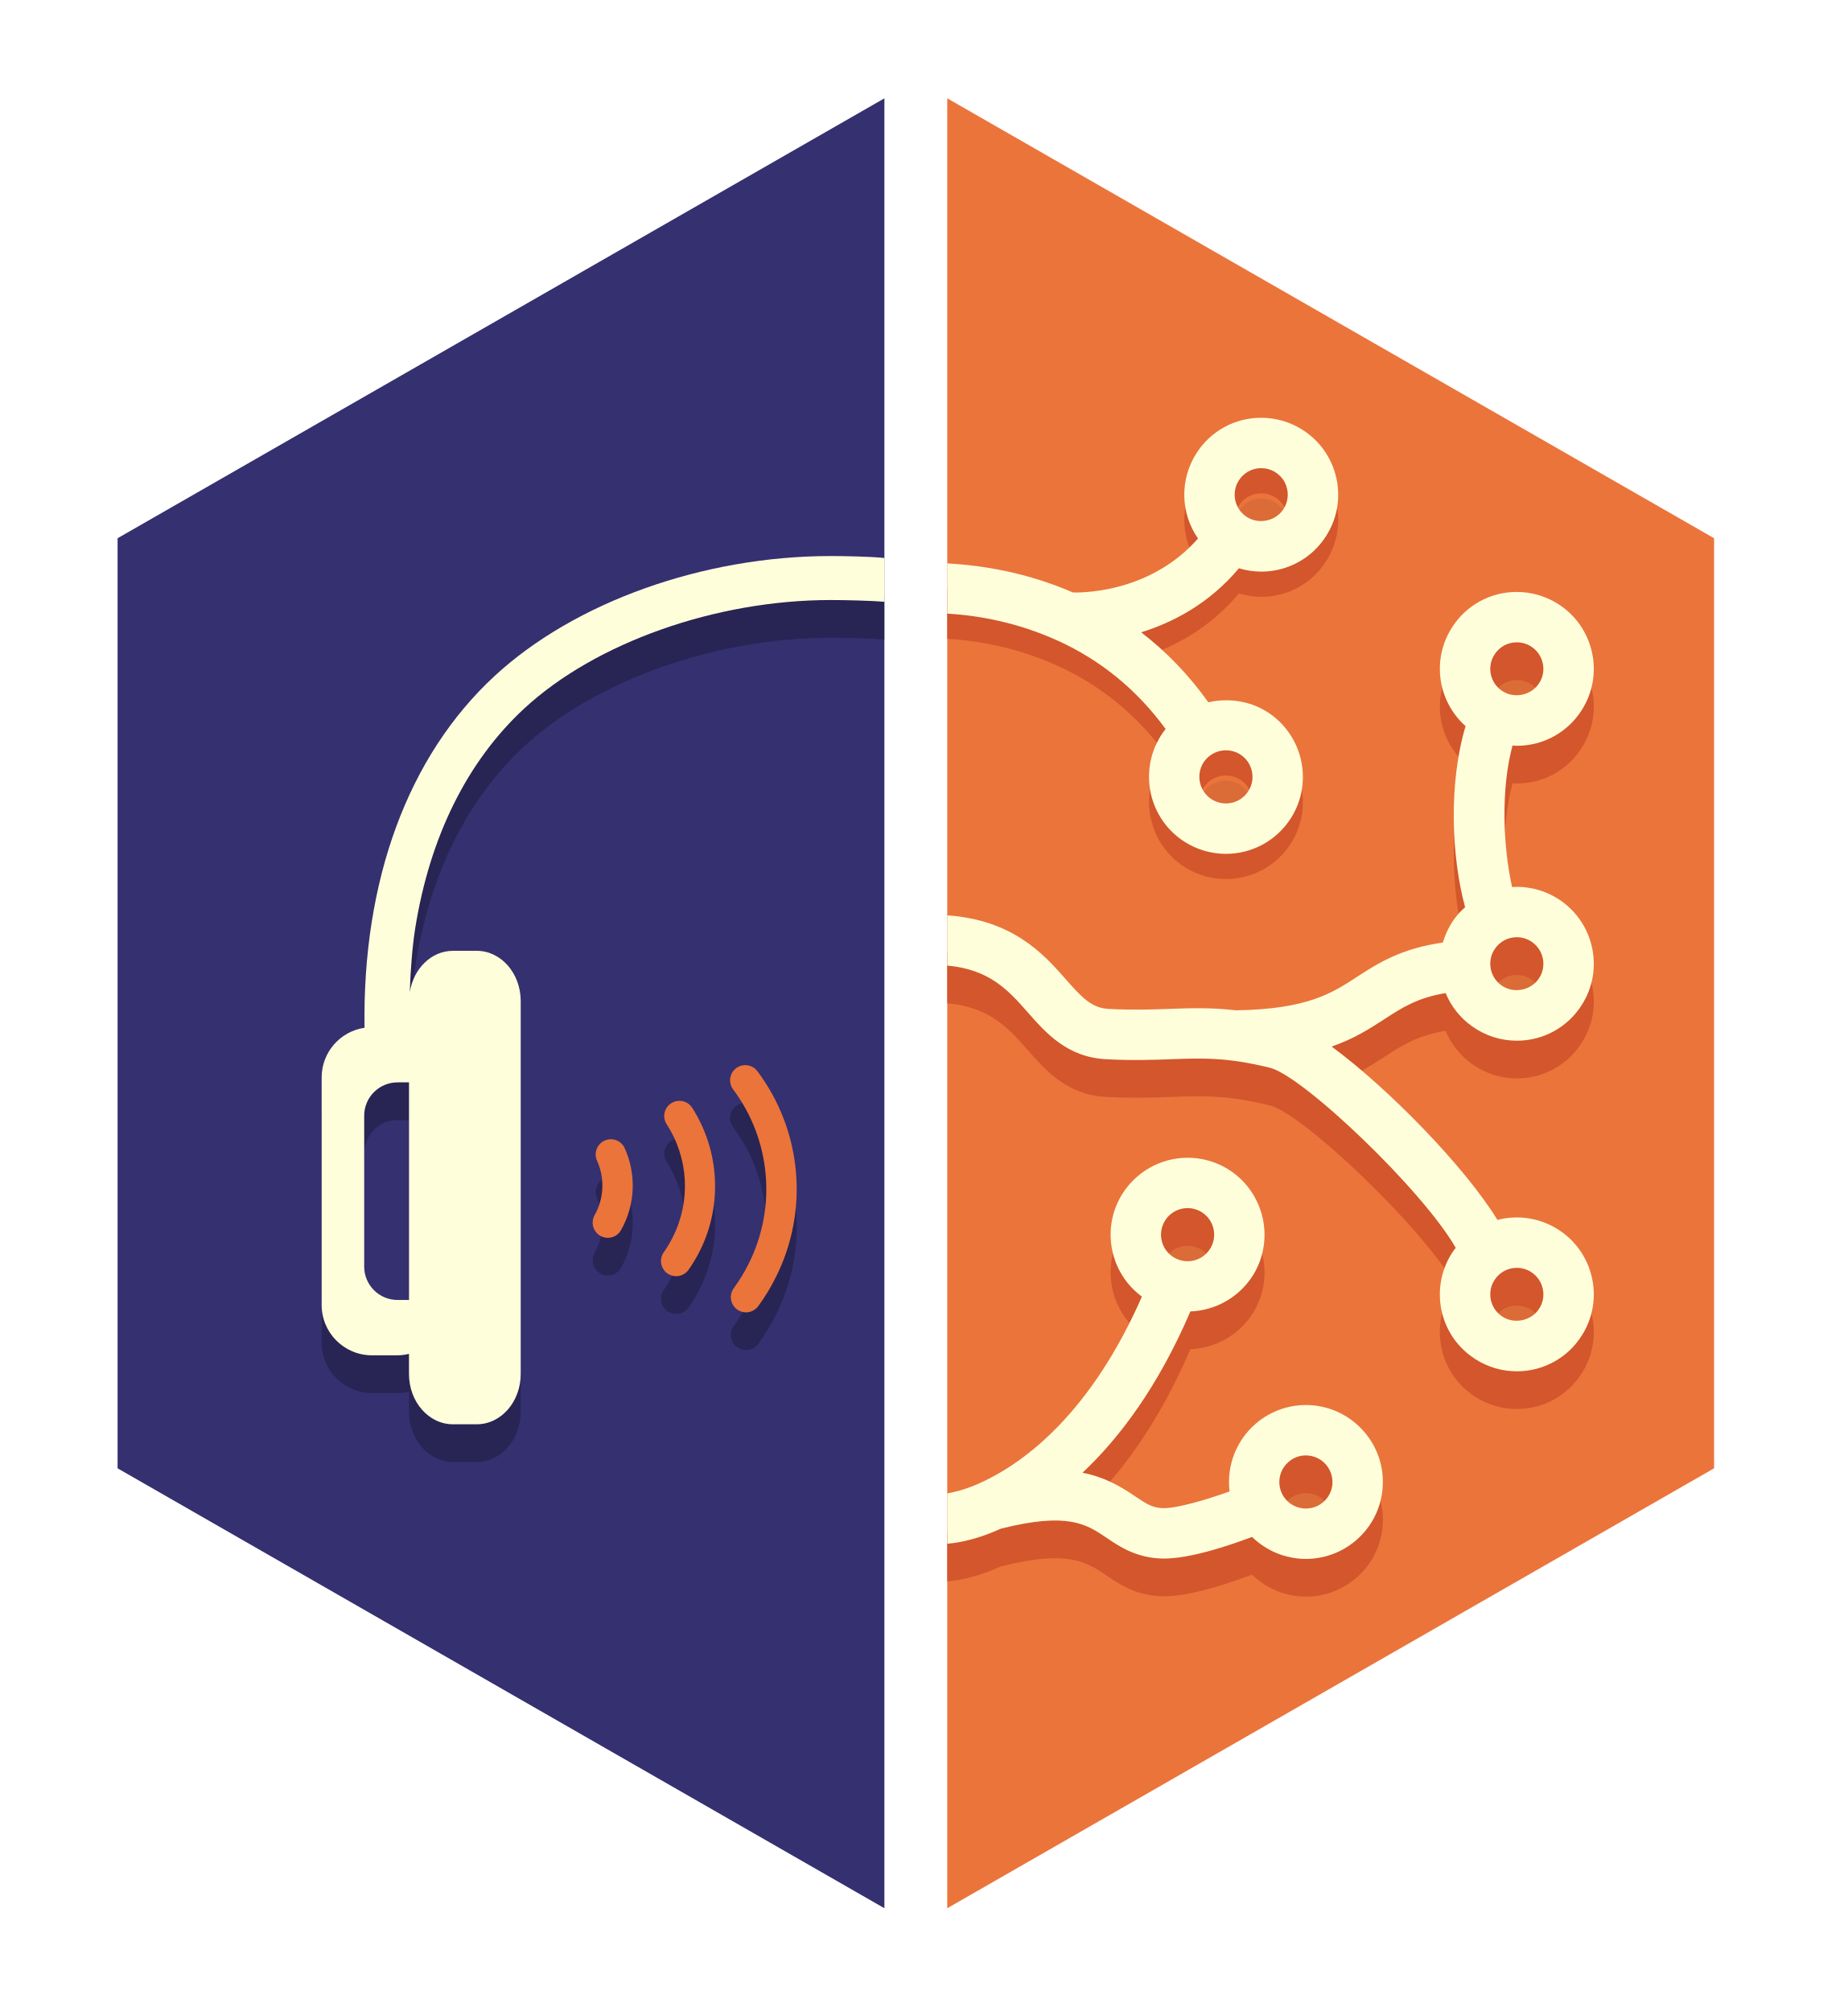
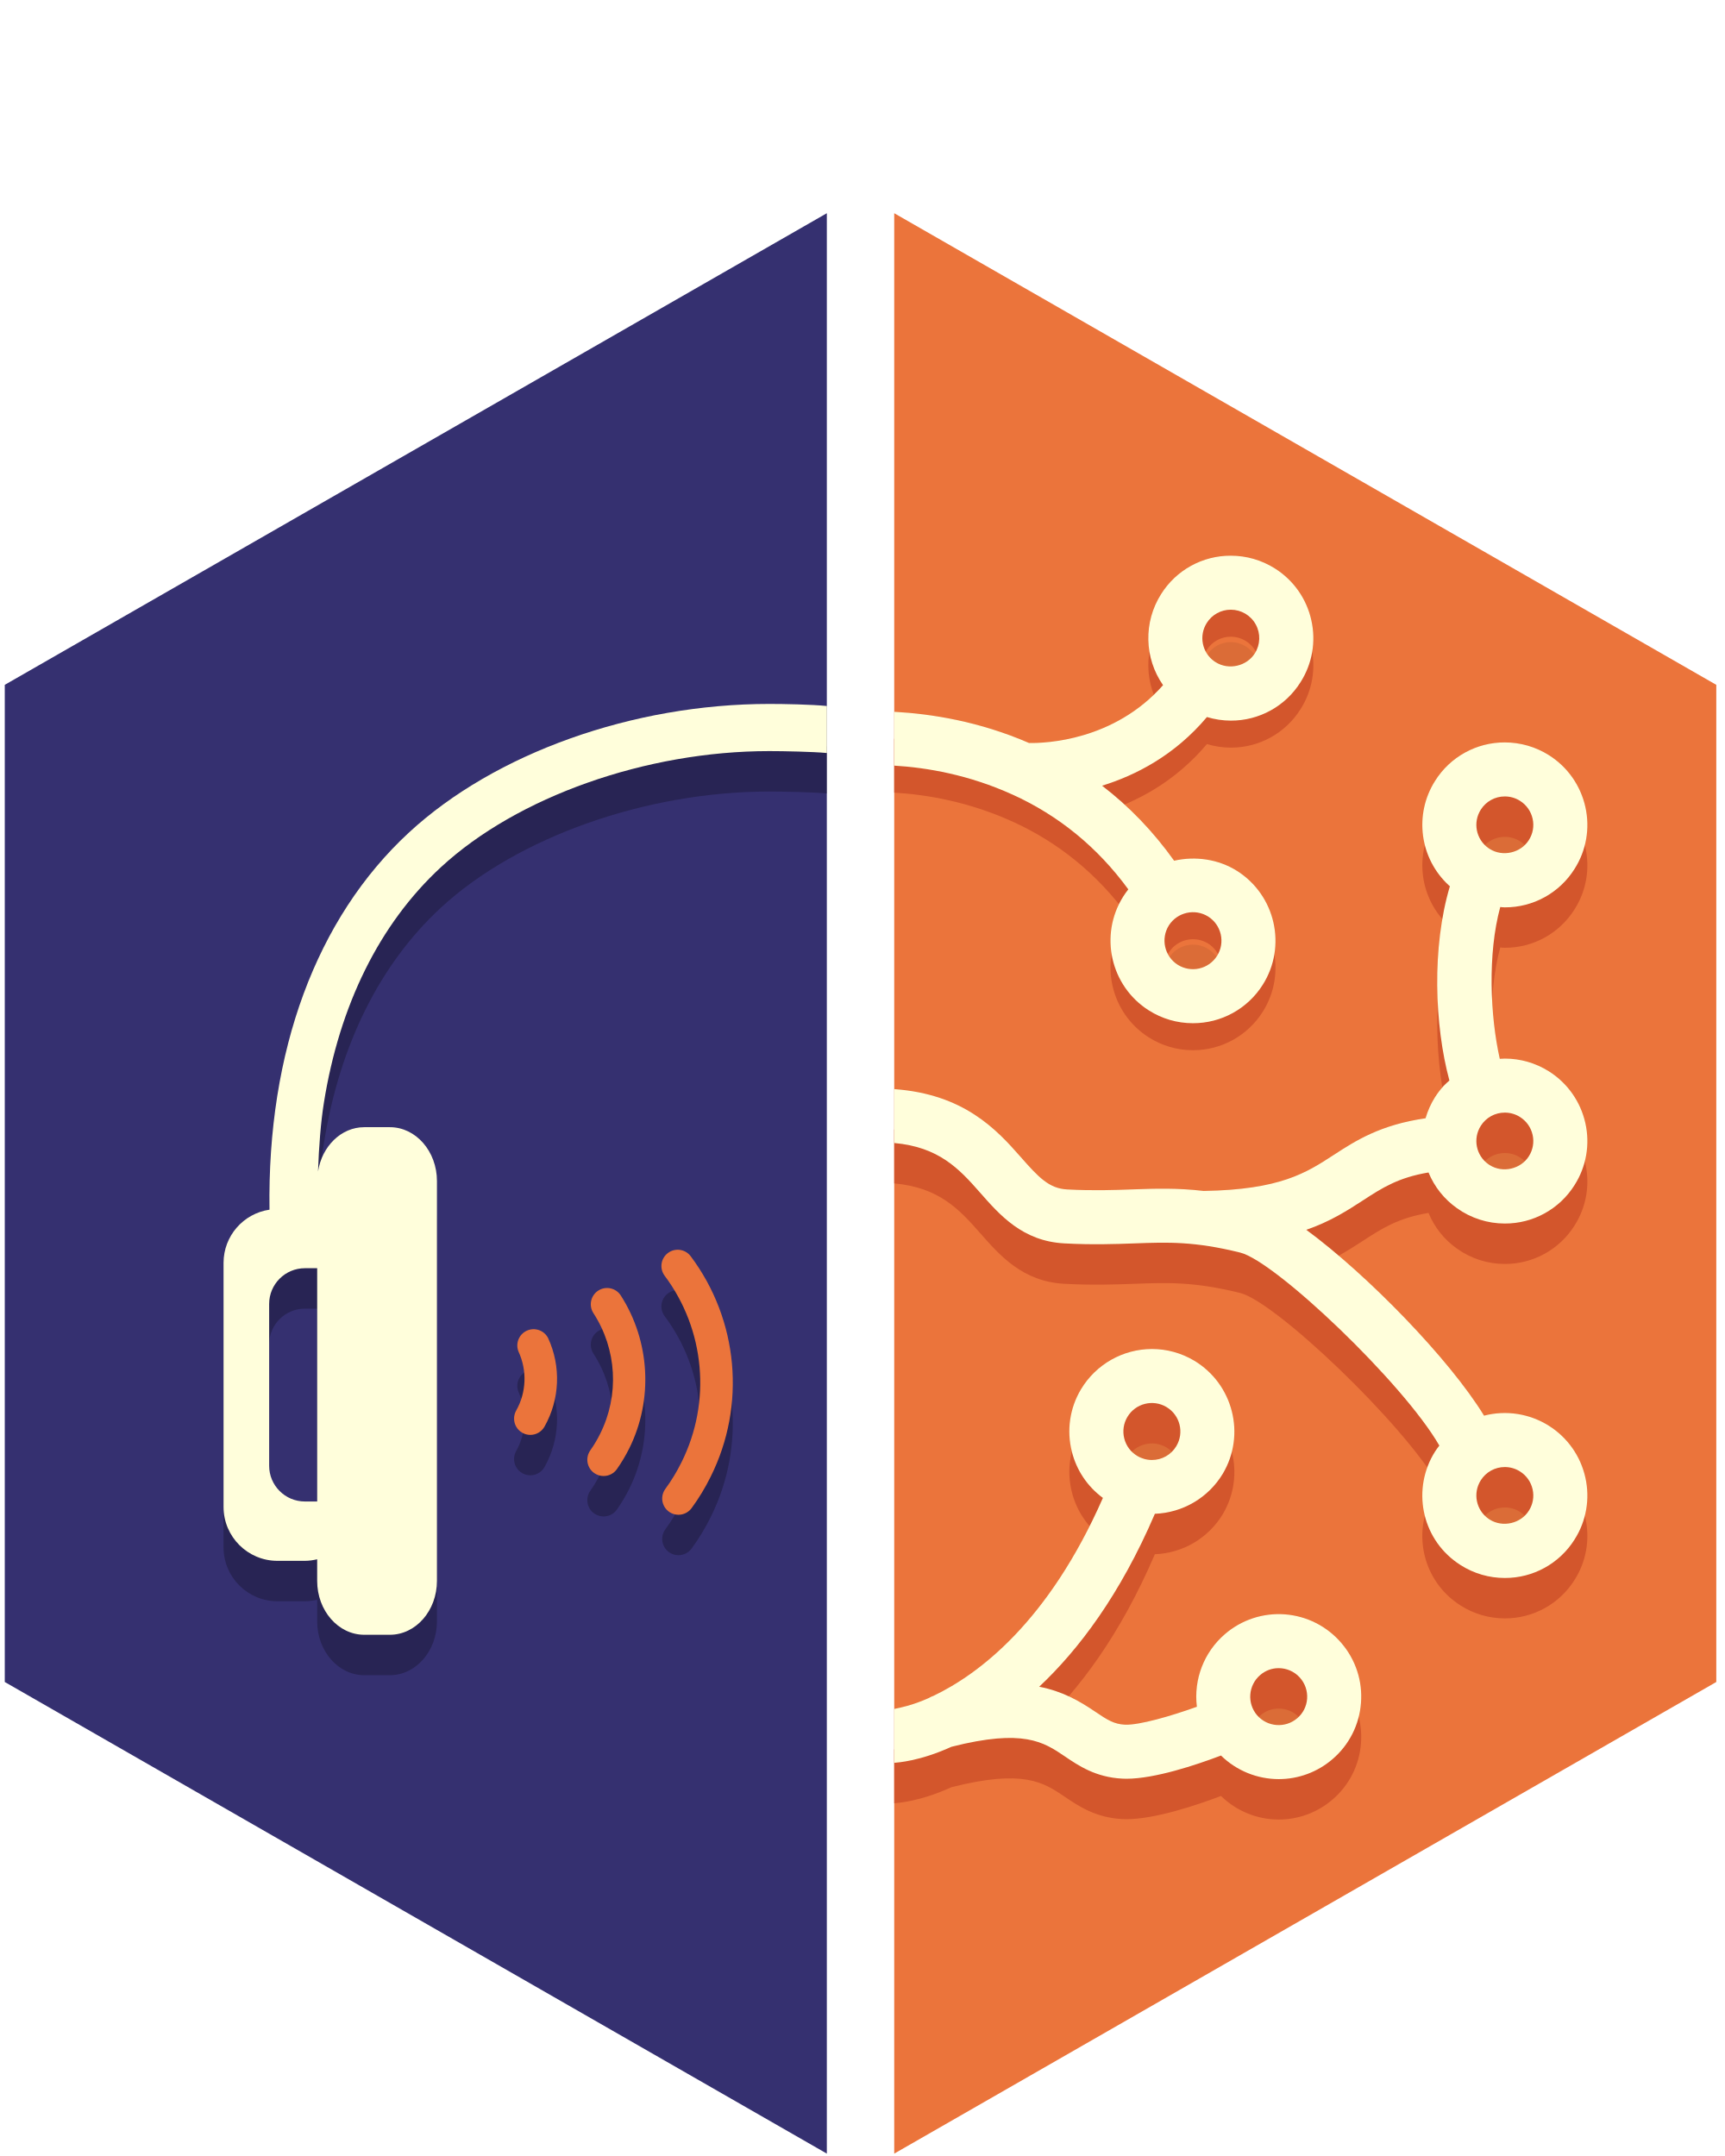
- <svg xmlns="http://www.w3.org/2000/svg" xmlns:xlink="http://www.w3.org/1999/xlink" viewBox="0 0 147 160">
+ <svg xmlns="http://www.w3.org/2000/svg" xmlns:xlink="http://www.w3.org/1999/xlink" viewBox="9 -8 128 160">
  <path fill="#EB743B" d="M75.354 7.823v144l61-35v-74z" />
  <path fill="#353070" d="M70.354 7.823l-61 35v74l61 35z" />
  <g opacity=".07">
    <defs>
      <path id="a" d="M75.354 33.239h51.433v90.792H75.354z" />
    </defs>
    <clipPath id="b">
      <use xlink:href="#a" overflow="visible" />
    </clipPath>
    <path clip-path="url(#b)" d="M92.657 99.557a2.1 2.1 0 011.819-1.03c.378 0 .752.104 1.078.297a2.12 2.12 0 01.735 2.898 2.097 2.097 0 01-1.817 1.032c-.379 0-.755-.105-1.084-.301a2.092 2.092 0 01-.964-1.294 2.1 2.1 0 01.233-1.602m12.602 22.362a2.121 2.121 0 01-2.981-.225 2.116 2.116 0 01.231-2.981 2.08 2.08 0 011.373-.512 2.117 2.117 0 012.109 2.278 2.086 2.086 0 01-.732 1.44M95.734 63.08a2.128 2.128 0 012.916-.656 2.12 2.12 0 01.66 2.919 2.115 2.115 0 01-2.919.661 2.128 2.128 0 01-.657-2.924m6.379-20.187c-.6.951-1.937 1.271-2.912.653l-.096-.062a2.107 2.107 0 01-.557-2.851 2.093 2.093 0 011.784-.98 2.11 2.11 0 011.781 3.24M118.88 54.491a2.096 2.096 0 011.783-.98c.4 0 .79.113 1.125.325.481.304.813.775.937 1.33a2.08 2.08 0 01-.28 1.584c-.597.951-1.938 1.273-2.912.653l-.093-.062a2.105 2.105 0 01-.56-2.85m0 23.463a2.096 2.096 0 011.783-.98c.4 0 .79.112 1.125.326.481.304.813.774.937 1.329a2.083 2.083 0 01-.28 1.585c-.597.95-1.938 1.271-2.912.652l-.093-.062a2.105 2.105 0 01-.56-2.85m0 26.303a2.099 2.099 0 011.783-.98c.4 0 .79.113 1.125.326.481.304.813.775.937 1.33a2.08 2.08 0 01-.28 1.584c-.597.951-1.938 1.271-2.912.653l-.093-.062a2.107 2.107 0 01-.56-2.851" />
    <path clip-path="url(#b)" d="M108.53 113.927a6.11 6.11 0 00-8.631-.662 6.12 6.12 0 00-2.087 5.396c-1.949.701-4.258 1.366-5.328 1.332-.822-.043-1.302-.345-2.224-.971-1.172-.795-2.418-1.512-4.149-1.847 2.936-2.761 6.009-6.83 8.584-12.834a6.15 6.15 0 005.039-2.972c1.724-2.896.773-6.659-2.124-8.394a6.133 6.133 0 00-3.134-.864 6.154 6.154 0 00-5.261 2.986 6.079 6.079 0 00-.678 4.636 6.075 6.075 0 002.302 3.429c-4.053 9.218-9.219 13.08-12.565 14.685a2.016 2.016 0 00-.361.168c-1.186.531-2.05.704-2.558.808v4c.275-.03 1.884-.118 4.247-1.192 5.347-1.357 6.839-.354 8.407.709 1.021.692 2.291 1.554 4.263 1.655.099.006.204.009.308.009 2.11 0 5.172-1.022 7.021-1.723a6.132 6.132 0 004.285 1.75 6.112 6.112 0 003.983-1.476 6.072 6.072 0 002.119-4.176 6.072 6.072 0 00-1.458-4.452M92.657 97.151a2.114 2.114 0 013.632 2.165 2.097 2.097 0 01-1.817 1.032c-.379 0-.755-.105-1.084-.301a2.092 2.092 0 01-.964-1.294 2.101 2.101 0 01.233-1.602m12.602 22.363a2.121 2.121 0 01-2.981-.225 2.116 2.116 0 01.231-2.981 2.08 2.08 0 011.373-.512 2.117 2.117 0 012.109 2.278 2.086 2.086 0 01-.732 1.44M106.304 38.027a6.088 6.088 0 00-2.708-3.844 6.12 6.12 0 00-3.264-.944 6.076 6.076 0 00-5.174 2.85 6.108 6.108 0 00.144 6.758c-3.646 4.124-8.707 4.314-9.943 4.293-3.692-1.604-7.234-2.164-10.005-2.317v3.996c2.442.144 5.553.686 8.748 2.136.005.002.01.002.015.005 3.445 1.562 6.334 3.927 8.607 7.041a6.364 6.364 0 00-.381.538c-1.796 2.854-.943 6.643 1.903 8.444.98.622 2.111.951 3.269.951a6.105 6.105 0 005.183-2.851c1.806-2.851.951-6.642-1.908-8.453-1.384-.872-3.092-1.114-4.667-.755-1.538-2.155-3.323-4.017-5.345-5.567 2.517-.778 5.401-2.268 7.78-5.095a6.18 6.18 0 001.77.266 6.08 6.08 0 005.172-2.848 6.053 6.053 0 00.804-4.604m-10.57 22.647a2.128 2.128 0 012.916-.656 2.12 2.12 0 01.66 2.919 2.115 2.115 0 01-2.919.661 2.128 2.128 0 01-.657-2.924m6.379-20.187c-.6.951-1.937 1.271-2.912.653l-.096-.062a2.107 2.107 0 01-.557-2.851 2.093 2.093 0 011.784-.98 2.11 2.11 0 011.781 3.24" />
    <path clip-path="url(#b)" d="M115 79.011a6.036 6.036 0 002.11 2.649 6.098 6.098 0 003.55 1.14 6.083 6.083 0 005.173-2.848 6.064 6.064 0 00.805-4.605 6.103 6.103 0 00-2.709-3.844 6.128 6.128 0 00-3.266-.944c-.125 0-.25.008-.375.018-.71-3.158-.919-7.769.035-11.265.113.011.225.024.337.024a6.08 6.08 0 005.173-2.848 6.062 6.062 0 00.805-4.604 6.103 6.103 0 00-2.709-3.844 6.128 6.128 0 00-3.266-.944 6.079 6.079 0 00-5.173 2.85 6.104 6.104 0 001.025 7.764c.021.02.048.037.071.059-1.349 4.518-1.145 10.324-.036 14.417-.144.132-.294.254-.426.399a6.327 6.327 0 00-.634.825 6.2 6.2 0 00-.71 1.578c-3.371.488-5.198 1.671-6.824 2.729-2.035 1.324-3.961 2.572-9.636 2.666-1.963-.23-3.552-.178-5.29-.116-1.43.052-2.91.105-4.848.003-1.335-.071-2.104-.882-3.458-2.424-1.803-2.055-4.219-4.648-9.369-5.022v4c3.295.299 4.796 1.887 6.356 3.667 1.487 1.694 3.175 3.615 6.256 3.782 2.118.114 3.76.052 5.208.001 2.491-.092 4.453-.161 7.855.683 2.608.644 12.099 9.674 14.774 14.323-.109.142-.219.282-.314.434-1.743 2.755-1.026 6.385 1.62 8.251.072.052.151.104.283.191.981.621 2.11.948 3.267.948a6.081 6.081 0 005.173-2.849 6.06 6.06 0 00.805-4.603 6.1 6.1 0 00-2.709-3.845 6.128 6.128 0 00-4.809-.749c-2.56-4.188-8.652-10.455-13.189-13.792 1.813-.628 3.05-1.436 4.212-2.188 1.427-.93 2.614-1.69 4.857-2.067m3.88-26.926a2.096 2.096 0 011.783-.98c.4 0 .79.113 1.125.325.481.304.813.775.937 1.33a2.08 2.08 0 01-.28 1.584c-.597.951-1.938 1.273-2.912.653l-.093-.062a2.105 2.105 0 01-.56-2.85m0 23.463a2.096 2.096 0 011.783-.98c.4 0 .79.112 1.125.326.481.304.813.774.937 1.329a2.083 2.083 0 01-.28 1.585c-.597.95-1.938 1.272-2.912.652l-.093-.062a2.105 2.105 0 01-.56-2.85m0 26.304a2.099 2.099 0 011.783-.98c.4 0 .79.113 1.125.326.481.304.813.775.937 1.33a2.08 2.08 0 01-.28 1.584c-.597.951-1.938 1.271-2.912.653l-.093-.062a2.107 2.107 0 01-.56-2.851" />
  </g>
  <path fill="#D3562C" d="M108.53 116.927a6.11 6.11 0 00-8.631-.662 6.12 6.12 0 00-2.087 5.396c-1.949.701-4.258 1.366-5.328 1.332-.822-.043-1.302-.345-2.224-.971-1.172-.795-2.418-1.512-4.149-1.847 2.936-2.761 6.009-6.83 8.584-12.834a6.15 6.15 0 005.039-2.972c1.724-2.896.773-6.659-2.124-8.394a6.133 6.133 0 00-3.134-.864 6.154 6.154 0 00-5.261 2.986 6.079 6.079 0 00-.678 4.636 6.075 6.075 0 002.302 3.429c-4.053 9.218-9.219 13.08-12.565 14.685a2.016 2.016 0 00-.361.168c-1.186.531-2.05.704-2.558.808v4c.275-.03 1.884-.118 4.247-1.192 5.347-1.357 6.839-.354 8.407.709 1.021.692 2.291 1.554 4.263 1.655.099.006.204.009.308.009 2.11 0 5.172-1.022 7.021-1.723a6.132 6.132 0 004.285 1.75 6.112 6.112 0 003.983-1.476 6.072 6.072 0 002.119-4.176 6.072 6.072 0 00-1.458-4.452m-15.873-16.776a2.114 2.114 0 013.632 2.165 2.097 2.097 0 01-1.817 1.032c-.379 0-.755-.105-1.084-.301a2.092 2.092 0 01-.964-1.294 2.101 2.101 0 01.233-1.602m12.602 22.363a2.121 2.121 0 01-2.981-.225 2.116 2.116 0 01.231-2.981 2.08 2.08 0 011.373-.512 2.117 2.117 0 012.109 2.278 2.086 2.086 0 01-.732 1.44" />
  <path d="M84.355 53.434" />
  <path fill="#D3562C" d="M106.304 40.031a6.088 6.088 0 00-2.708-3.844 6.12 6.12 0 00-3.264-.944 6.076 6.076 0 00-5.174 2.85 6.108 6.108 0 00.144 6.758c-3.646 4.124-8.707 4.314-9.943 4.293-3.692-1.604-7.234-2.164-10.005-2.317v3.996c2.442.144 5.553.686 8.748 2.136.005.002.01.002.015.005 3.445 1.562 6.334 3.927 8.607 7.041a6.206 6.206 0 00-.381.538c-1.796 2.854-.943 6.643 1.903 8.444.98.622 2.111.951 3.269.951a6.105 6.105 0 005.183-2.851c1.806-2.851.951-6.642-1.908-8.453-1.384-.872-3.092-1.114-4.667-.755-1.538-2.155-3.323-4.017-5.345-5.567 2.517-.778 5.401-2.268 7.78-5.095a6.18 6.18 0 001.77.266 6.08 6.08 0 005.172-2.849 6.05 6.05 0 00.804-4.603m-10.57 22.647a2.128 2.128 0 012.916-.656 2.12 2.12 0 01.66 2.919 2.115 2.115 0 01-2.919.661 2.128 2.128 0 01-.657-2.924m6.379-20.187c-.6.951-1.937 1.271-2.912.653l-.096-.062a2.107 2.107 0 01-.557-2.851 2.093 2.093 0 011.784-.98 2.11 2.11 0 011.781 3.24" />
  <path fill="#D3562C" d="M115 82.011a6.036 6.036 0 002.11 2.649 6.098 6.098 0 003.55 1.14 6.081 6.081 0 005.173-2.849 6.063 6.063 0 00.805-4.604 6.103 6.103 0 00-2.709-3.844 6.128 6.128 0 00-3.266-.944c-.125 0-.25.008-.375.018-.71-3.158-.919-7.769.035-11.265.113.011.225.024.337.024a6.08 6.08 0 005.173-2.848 6.062 6.062 0 00.805-4.604 6.103 6.103 0 00-2.709-3.844 6.128 6.128 0 00-3.266-.944 6.079 6.079 0 00-5.173 2.85 6.104 6.104 0 001.025 7.764c.021.02.048.037.071.059-1.349 4.518-1.145 10.324-.036 14.417-.144.132-.294.254-.426.399a6.327 6.327 0 00-.634.825 6.2 6.2 0 00-.71 1.578c-3.371.488-5.198 1.671-6.824 2.729-2.035 1.323-3.961 2.571-9.636 2.665-1.963-.23-3.552-.178-5.29-.116-1.43.052-2.91.105-4.848.003-1.335-.071-2.104-.882-3.458-2.424-1.803-2.055-4.219-4.648-9.369-5.022v4c3.295.298 4.796 1.887 6.356 3.667 1.487 1.694 3.175 3.615 6.256 3.782 2.118.114 3.76.052 5.208.001 2.491-.092 4.453-.161 7.855.683 2.608.644 12.099 9.674 14.774 14.323-.109.142-.219.282-.314.434-1.743 2.755-1.026 6.385 1.62 8.251.072.052.151.104.283.191.981.621 2.11.948 3.267.948a6.081 6.081 0 005.173-2.849 6.06 6.06 0 00.805-4.603 6.1 6.1 0 00-2.709-3.845 6.128 6.128 0 00-4.809-.749c-2.56-4.188-8.652-10.455-13.189-13.792 1.813-.628 3.05-1.436 4.212-2.188 1.427-.929 2.614-1.689 4.857-2.066m3.88-26.926a2.096 2.096 0 011.783-.98c.4 0 .79.113 1.125.325.481.304.813.775.937 1.33a2.08 2.08 0 01-.28 1.584c-.597.951-1.938 1.273-2.912.653l-.093-.062a2.105 2.105 0 01-.56-2.85m0 23.463a2.096 2.096 0 011.783-.98c.4 0 .79.112 1.125.326.481.304.813.774.937 1.329a2.084 2.084 0 01-.28 1.585c-.597.95-1.938 1.271-2.912.652l-.093-.062a2.105 2.105 0 01-.56-2.85m0 26.304a2.099 2.099 0 011.783-.98c.4 0 .79.113 1.125.326.481.304.813.775.937 1.33a2.08 2.08 0 01-.28 1.584c-.597.951-1.938 1.271-2.912.653l-.093-.062a2.107 2.107 0 01-.56-2.851" />
  <path fill="#FFFEDB" d="M108.53 113.927a6.11 6.11 0 00-8.631-.662 6.12 6.12 0 00-2.087 5.396c-1.949.701-4.258 1.366-5.328 1.332-.822-.043-1.302-.345-2.224-.971-1.172-.795-2.418-1.512-4.149-1.847 2.936-2.761 6.009-6.83 8.584-12.834a6.15 6.15 0 005.039-2.972c1.724-2.896.773-6.659-2.124-8.394a6.133 6.133 0 00-3.134-.864 6.154 6.154 0 00-5.261 2.986 6.079 6.079 0 00-.678 4.636 6.075 6.075 0 002.302 3.429c-4.053 9.218-9.219 13.08-12.565 14.685a2.016 2.016 0 00-.361.168c-1.186.531-2.05.704-2.558.808v4c.275-.03 1.884-.118 4.247-1.192 5.347-1.357 6.839-.354 8.407.709 1.021.692 2.291 1.554 4.263 1.655.099.006.204.009.308.009 2.11 0 5.172-1.022 7.021-1.723a6.132 6.132 0 004.285 1.75 6.112 6.112 0 003.983-1.476 6.072 6.072 0 002.119-4.176 6.072 6.072 0 00-1.458-4.452M92.657 97.151a2.114 2.114 0 013.632 2.165 2.097 2.097 0 01-1.817 1.032c-.379 0-.755-.105-1.084-.301a2.092 2.092 0 01-.964-1.294 2.101 2.101 0 01.233-1.602m12.602 22.363a2.121 2.121 0 01-2.981-.225 2.116 2.116 0 01.231-2.981 2.08 2.08 0 011.373-.512 2.117 2.117 0 012.109 2.278 2.086 2.086 0 01-.732 1.44M106.304 38.027a6.088 6.088 0 00-2.708-3.844 6.12 6.12 0 00-3.264-.944 6.076 6.076 0 00-5.174 2.85 6.108 6.108 0 00.144 6.758c-3.646 4.124-8.707 4.314-9.943 4.293-3.692-1.604-7.234-2.164-10.005-2.317v3.996c2.442.144 5.553.686 8.748 2.136.005.002.01.002.015.005 3.445 1.562 6.334 3.927 8.607 7.041a6.364 6.364 0 00-.381.538c-1.796 2.854-.943 6.643 1.903 8.444.98.622 2.111.951 3.269.951a6.105 6.105 0 005.183-2.851c1.806-2.851.951-6.642-1.908-8.453-1.384-.872-3.092-1.114-4.667-.755-1.538-2.155-3.323-4.017-5.345-5.567 2.517-.778 5.401-2.268 7.78-5.095a6.18 6.18 0 001.77.266 6.08 6.08 0 005.172-2.848 6.053 6.053 0 00.804-4.604m-10.57 22.647a2.128 2.128 0 012.916-.656 2.12 2.12 0 01.66 2.919 2.115 2.115 0 01-2.919.661 2.128 2.128 0 01-.657-2.924m6.379-20.187c-.6.951-1.937 1.271-2.912.653l-.096-.062a2.107 2.107 0 01-.557-2.851 2.093 2.093 0 011.784-.98 2.11 2.11 0 011.781 3.24" />
  <path fill="#FFFEDB" d="M115 79.011a6.036 6.036 0 002.11 2.649 6.098 6.098 0 003.55 1.14 6.083 6.083 0 005.173-2.848 6.064 6.064 0 00.805-4.605 6.103 6.103 0 00-2.709-3.844 6.128 6.128 0 00-3.266-.944c-.125 0-.25.008-.375.018-.71-3.158-.919-7.769.035-11.265.113.011.225.024.337.024a6.08 6.08 0 005.173-2.848 6.062 6.062 0 00.805-4.604 6.103 6.103 0 00-2.709-3.844 6.128 6.128 0 00-3.266-.944 6.079 6.079 0 00-5.173 2.85 6.104 6.104 0 001.025 7.764c.021.02.048.037.071.059-1.349 4.518-1.145 10.324-.036 14.417-.144.132-.294.254-.426.399a6.327 6.327 0 00-.634.825 6.2 6.2 0 00-.71 1.578c-3.371.488-5.198 1.671-6.824 2.729-2.035 1.324-3.961 2.572-9.636 2.666-1.963-.23-3.552-.178-5.29-.116-1.43.052-2.91.105-4.848.003-1.335-.071-2.104-.882-3.458-2.424-1.803-2.055-4.219-4.648-9.369-5.022v4c3.295.299 4.796 1.887 6.356 3.667 1.487 1.694 3.175 3.615 6.256 3.782 2.118.114 3.76.052 5.208.001 2.491-.092 4.453-.161 7.855.683 2.608.644 12.099 9.674 14.774 14.323-.109.142-.219.282-.314.434-1.743 2.755-1.026 6.385 1.62 8.251.072.052.151.104.283.191.981.621 2.11.948 3.267.948a6.081 6.081 0 005.173-2.849 6.06 6.06 0 00.805-4.603 6.1 6.1 0 00-2.709-3.845 6.128 6.128 0 00-4.809-.749c-2.56-4.188-8.652-10.455-13.189-13.792 1.813-.628 3.05-1.436 4.212-2.188 1.427-.93 2.614-1.69 4.857-2.067m3.88-26.926a2.096 2.096 0 011.783-.98c.4 0 .79.113 1.125.325.481.304.813.775.937 1.33a2.08 2.08 0 01-.28 1.584c-.597.951-1.938 1.273-2.912.653l-.093-.062a2.105 2.105 0 01-.56-2.85m0 23.463a2.096 2.096 0 011.783-.98c.4 0 .79.112 1.125.326.481.304.813.774.937 1.329a2.083 2.083 0 01-.28 1.585c-.597.95-1.938 1.272-2.912.652l-.093-.062a2.105 2.105 0 01-.56-2.85m0 26.304a2.099 2.099 0 011.783-.98c.4 0 .79.113 1.125.326.481.304.813.775.937 1.33a2.08 2.08 0 01-.28 1.584c-.597.951-1.938 1.271-2.912.653l-.093-.062a2.107 2.107 0 01-.56-2.851" />
  <g opacity=".25">
    <path d="M53.783 104.537c-.239 0-.48-.072-.691-.219a1.21 1.21 0 01-.29-1.684c.273-.387.519-.799.73-1.227a9.028 9.028 0 00-.501-8.961 1.208 1.208 0 112.032-1.307c2.176 3.389 2.42 7.736.633 11.34a11.833 11.833 0 01-.92 1.547 1.204 1.204 0 01-.993.511M59.339 107.414a1.207 1.207 0 01-.968-1.922c.453-.615.854-1.279 1.198-1.973a13.243 13.243 0 00-1.251-13.846 1.207 1.207 0 111.937-1.441 15.643 15.643 0 011.478 16.357c-.404.818-.88 1.604-1.414 2.33a1.213 1.213 0 01-.98.495M48.345 101.486a1.21 1.21 0 01-1.045-1.802 4.802 4.802 0 00.18-4.369 1.208 1.208 0 012.193-1.01 7.22 7.22 0 01-.271 6.57 1.209 1.209 0 01-1.057.611" />
  </g>
  <g fill="#EB743B">
    <path d="M53.783 101.537c-.239 0-.48-.072-.691-.219a1.21 1.21 0 01-.29-1.684c.273-.387.519-.799.73-1.227a9.028 9.028 0 00-.501-8.961 1.208 1.208 0 112.032-1.307c2.176 3.389 2.42 7.736.633 11.34a11.833 11.833 0 01-.92 1.547 1.204 1.204 0 01-.993.511M59.339 104.414a1.207 1.207 0 01-.968-1.922c.453-.615.854-1.279 1.198-1.973a13.243 13.243 0 00-1.251-13.846 1.207 1.207 0 111.937-1.441 15.643 15.643 0 011.478 16.357c-.404.818-.88 1.604-1.414 2.33a1.213 1.213 0 01-.98.495M48.345 98.486a1.21 1.21 0 01-1.045-1.802 4.802 4.802 0 00.18-4.369 1.208 1.208 0 012.193-1.01 7.22 7.22 0 01-.271 6.57 1.209 1.209 0 01-1.057.611" />
  </g>
  <g>
    <path d="M66.082 47.24c-10.12 0-20.365 3.656-26.736 9.543-6.886 6.361-10.521 16.245-10.348 27.989a3.99 3.99 0 00-3.41 3.941v18.119a4 4 0 004 4h2.033c.316 0 .619-.047.914-.115v1.602c0 2.209 1.565 4 3.495 4h1.898c1.93 0 3.495-1.791 3.495-4V82.65c0-2.209-1.565-4-3.495-4H36.03c-1.717 0-3.138 1.42-3.432 3.288.065-1.855.204-3.652.435-5.096 1.154-7.232 4.119-13.268 8.688-17.488 5.664-5.232 15.226-8.613 24.361-8.613 1.042 0 3.241.043 4.277.143v-3.49c-1.2-.117-3.163-.154-4.277-.154zm-34.459 59.188a2.652 2.652 0 01-2.651-2.65v-12.01a2.651 2.651 0 012.651-2.652h.913v17.312h-.913z" opacity=".25" />
    <path fill="#FFFEDB" d="M66.082 44.24c-10.12 0-20.365 3.656-26.736 9.543-6.886 6.361-10.521 16.245-10.348 27.989a3.99 3.99 0 00-3.41 3.941v18.119a4 4 0 004 4h2.033c.316 0 .619-.047.914-.115v1.602c0 2.209 1.565 4 3.495 4h1.898c1.93 0 3.495-1.791 3.495-4V79.65c0-2.209-1.565-4-3.495-4H36.03c-1.717 0-3.138 1.42-3.432 3.287.065-1.854.204-3.651.435-5.096 1.154-7.232 4.119-13.268 8.688-17.488 5.664-5.232 15.226-8.613 24.361-8.613 1.042 0 3.241.043 4.277.143v-3.49c-1.2-.116-3.163-.153-4.277-.153zm-34.459 59.188a2.652 2.652 0 01-2.651-2.65v-12.01a2.651 2.651 0 012.651-2.652h.913v17.312h-.913z" />
  </g>
</svg>
